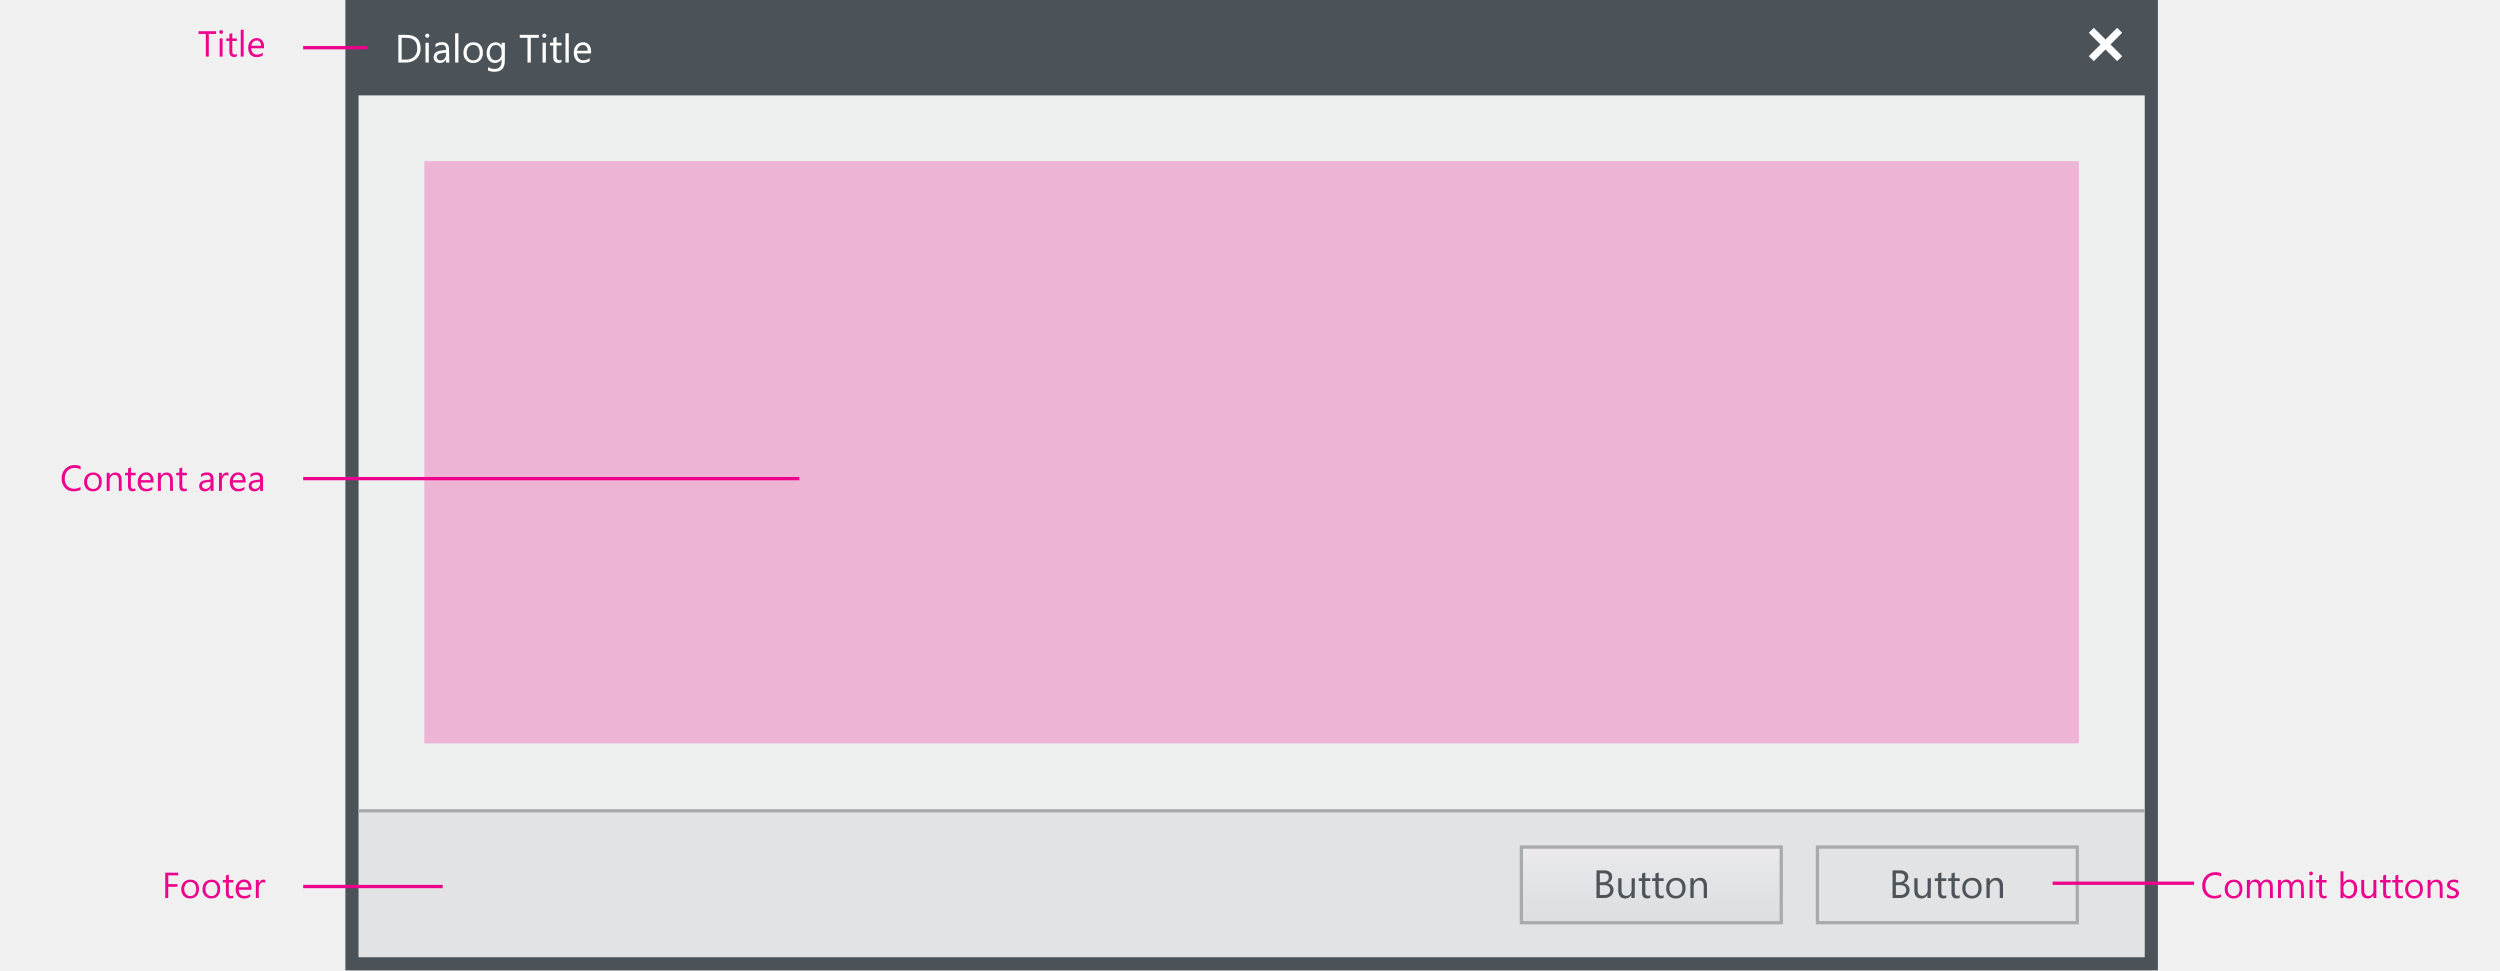
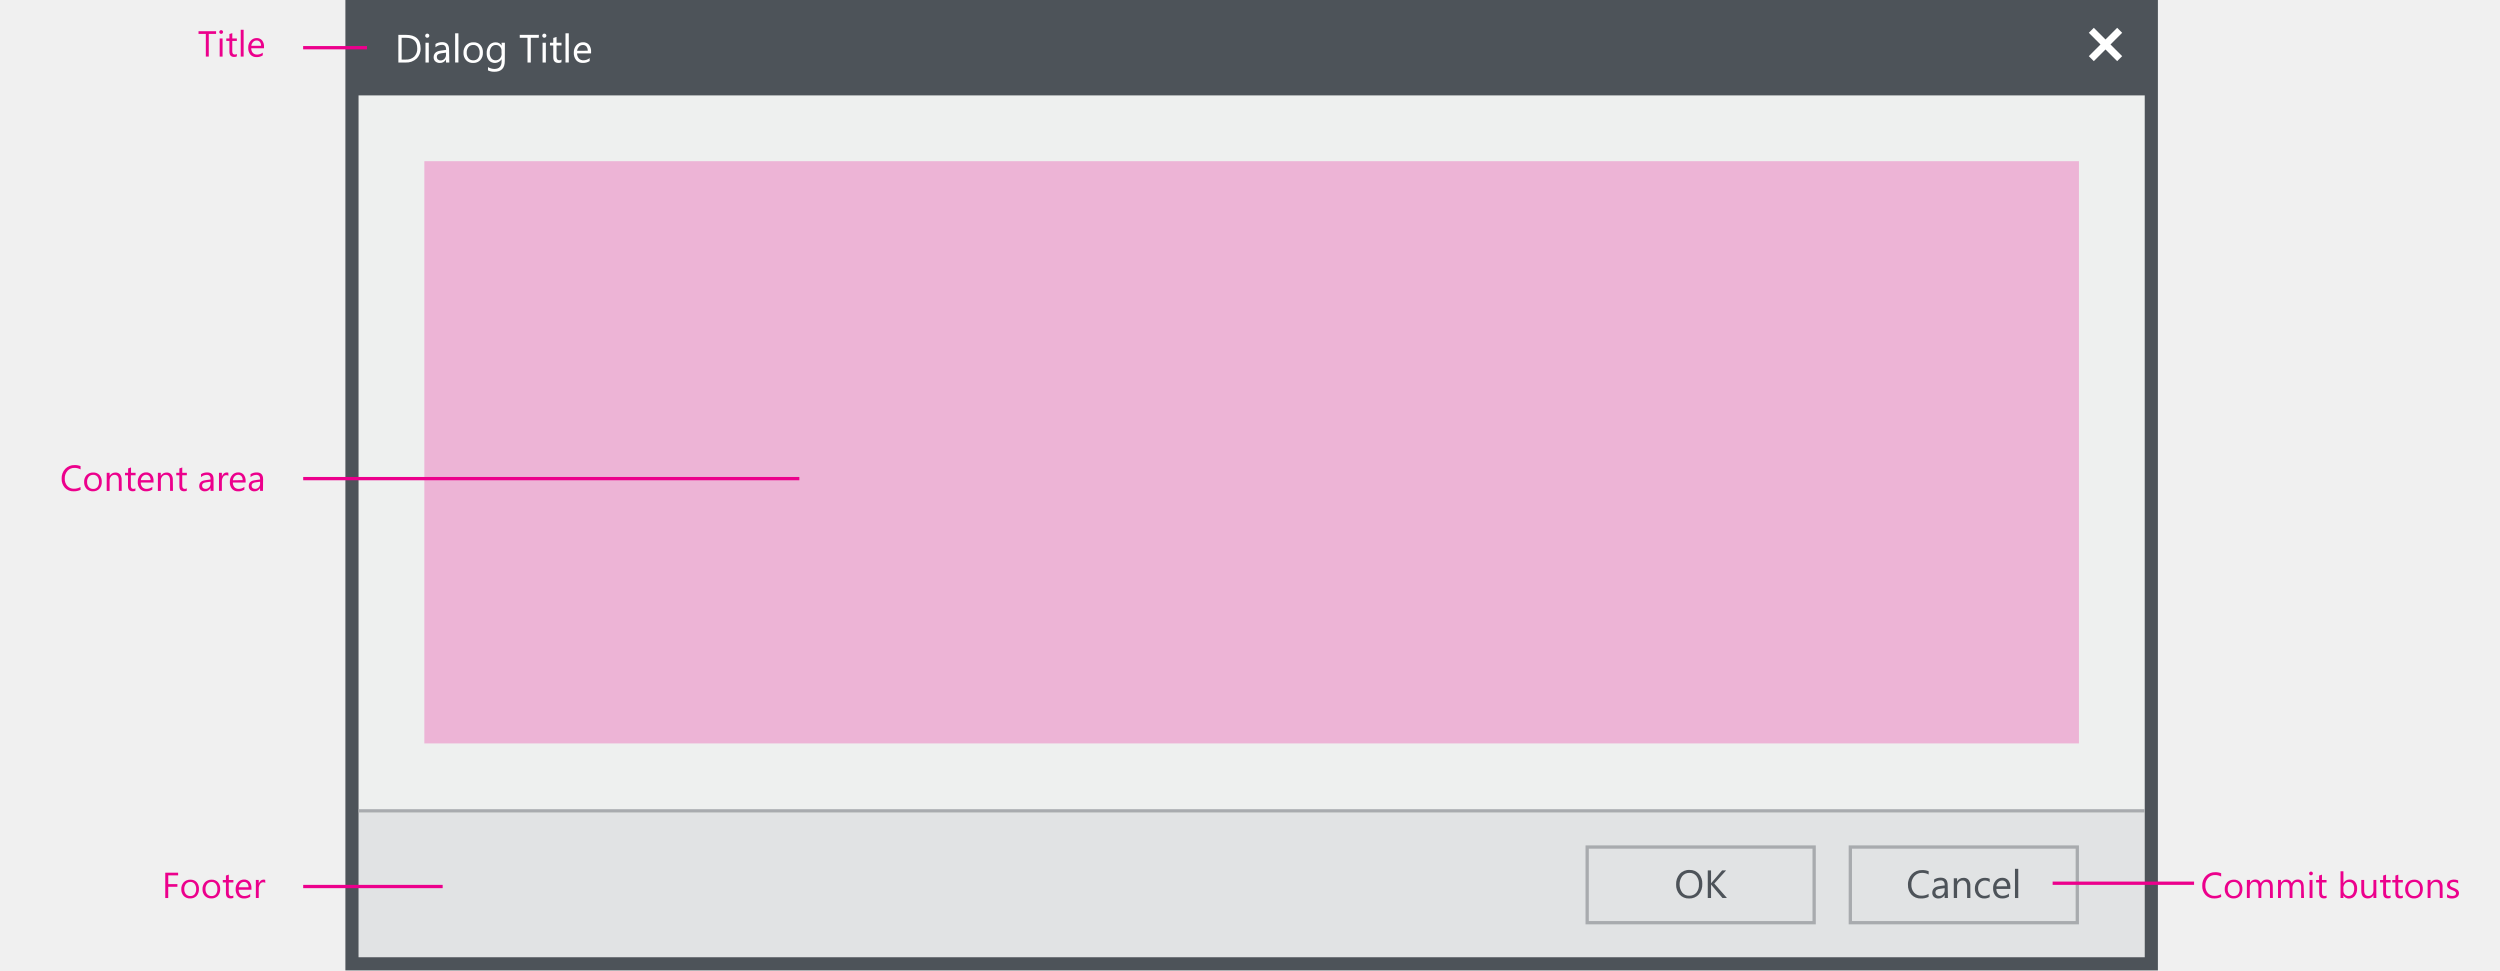
<svg xmlns="http://www.w3.org/2000/svg" width="760" height="295" viewBox="0 0 760 295">
-   <defs>
-     <linearGradient id="linear-gradient" x1="502" y1="258.05" x2="502" y2="279.97" gradientUnits="userSpaceOnUse">
-       <stop offset="0" stop-color="#ebe9ec" />
-       <stop offset="0.28" stop-color="#e5e6e9" />
-       <stop offset="1" stop-color="#dadfe2" />
-     </linearGradient>
-   </defs>
  <g id="SPEC_text">
    <polygon points="109 23.92 109 247.96 653.99 247.96 653.99 24 109 23.92" fill="#eef0ef" />
    <rect x="110" y="11" width="545" height="222" fill="#eef0ef" />
    <rect x="109" y="247" width="543" height="44" fill="#e1e3e4" />
-     <path d="M105,0V295H656V0ZM652,291H109V29H652Z" fill="#4c5358" />
+     <path d="M105,0V295H656V0ZM652,291H109V29H652Z" fill="#4d5359" />
    <rect x="109" y="246" width="543" height="1" fill="#a8abae" />
    <path d="M121.1,19V10.6h2.32q4.44,0,4.44,4.1a4.13,4.13,0,0,1-1.23,3.13,4.58,4.58,0,0,1-3.3,1.18Zm1-7.51v6.62h1.25a3.56,3.56,0,0,0,2.57-.88,3.32,3.32,0,0,0,.92-2.51q0-3.23-3.43-3.23Z" fill="#fff" />
    <path d="M129.88,11.48a.61.61,0,0,1-.44-.18.59.59,0,0,1-.18-.45.62.62,0,0,1,.62-.63.62.62,0,0,1,.45.18.63.63,0,0,1,0,.89A.62.62,0,0,1,129.88,11.48Zm.47,7.52h-1V13h1Z" fill="#fff" />
    <path d="M136.59,19h-1v-.94h0a2,2,0,0,1-1.85,1.08,2,2,0,0,1-1.4-.47,1.64,1.64,0,0,1-.51-1.26q0-1.68,2-2l1.8-.25q0-1.53-1.24-1.53a3,3,0,0,0-2,.74v-1a3.72,3.72,0,0,1,2-.56q2.12,0,2.12,2.24Zm-1-3-1.45.2a2.35,2.35,0,0,0-1,.33,1,1,0,0,0-.34.84.92.92,0,0,0,.31.72,1.21,1.21,0,0,0,.83.28,1.54,1.54,0,0,0,1.18-.5,1.79,1.79,0,0,0,.47-1.27Z" fill="#fff" />
    <path d="M139.36,19h-1V10.12h1Z" fill="#fff" />
    <path d="M143.81,19.14a2.78,2.78,0,0,1-2.12-.84,3.11,3.11,0,0,1-.79-2.23,3.24,3.24,0,0,1,.83-2.36,3,3,0,0,1,2.23-.85,2.69,2.69,0,0,1,2.09.83A3.28,3.28,0,0,1,146.8,16a3.22,3.22,0,0,1-.81,2.3A2.84,2.84,0,0,1,143.81,19.14Zm.07-5.47a1.83,1.83,0,0,0-1.46.63,2.59,2.59,0,0,0-.54,1.74,2.45,2.45,0,0,0,.54,1.68,1.85,1.85,0,0,0,1.46.62,1.76,1.76,0,0,0,1.43-.6,2.62,2.62,0,0,0,.5-1.72,2.66,2.66,0,0,0-.5-1.73A1.75,1.75,0,0,0,143.88,13.67Z" fill="#fff" />
    <path d="M153.46,18.52q0,3.3-3.16,3.3a4.25,4.25,0,0,1-1.95-.42v-1a4,4,0,0,0,1.93.56q2.21,0,2.21-2.36V18h0a2.43,2.43,0,0,1-3.86.35,3.2,3.2,0,0,1-.68-2.15,3.74,3.74,0,0,1,.74-2.43,2.46,2.46,0,0,1,2-.9,2,2,0,0,1,1.8,1h0V13h1Zm-1-2.23V15.4a1.72,1.72,0,0,0-.48-1.22,1.59,1.59,0,0,0-1.2-.51,1.67,1.67,0,0,0-1.39.65,2.89,2.89,0,0,0-.5,1.81,2.48,2.48,0,0,0,.48,1.6,1.56,1.56,0,0,0,1.28.6,1.67,1.67,0,0,0,1.32-.57A2.14,2.14,0,0,0,152.5,16.29Z" fill="#fff" />
    <path d="M163.79,11.49h-2.43V19h-1V11.49H158V10.6h5.83Z" fill="#fff" />
    <path d="M165.47,11.48a.61.61,0,0,1-.44-.18.59.59,0,0,1-.18-.45.62.62,0,0,1,.62-.63.62.62,0,0,1,.45.18.63.63,0,0,1,0,.89A.62.62,0,0,1,165.47,11.48Zm.47,7.52h-1V13h1Z" fill="#fff" />
    <path d="M170.67,18.94a1.85,1.85,0,0,1-.9.19q-1.58,0-1.58-1.76V13.82h-1V13h1V11.54l1-.31V13h1.51v.82h-1.51V17.2a1.4,1.4,0,0,0,.21.86.82.82,0,0,0,.68.26,1,1,0,0,0,.63-.2Z" fill="#fff" />
    <path d="M172.91,19h-1V10.12h1Z" fill="#fff" />
    <path d="M179.68,16.24h-4.24a2.24,2.24,0,0,0,.54,1.55,1.86,1.86,0,0,0,1.42.54,3,3,0,0,0,1.86-.67v.9a3.48,3.48,0,0,1-2.09.57,2.54,2.54,0,0,1-2-.82,3.35,3.35,0,0,1-.73-2.3,3.28,3.28,0,0,1,.79-2.28,2.55,2.55,0,0,1,2-.88,2.26,2.26,0,0,1,1.82.76,3.18,3.18,0,0,1,.64,2.12Zm-1-.81a2,2,0,0,0-.4-1.29,1.37,1.37,0,0,0-1.1-.46,1.55,1.55,0,0,0-1.15.49,2.21,2.21,0,0,0-.59,1.27Z" fill="#fff" />
    <polygon points="645.14 9.97 643.62 8.45 640.07 12 636.52 8.45 635 9.97 638.55 13.52 635 17.07 636.52 18.59 640.07 15.04 643.62 18.59 645.14 17.07 641.59 13.52 645.14 9.97" fill="#fff" />
-     <rect x="463" y="257.99" width="78" height="22.01" fill="url(#linear-gradient)" />
-     <path d="M462,257v24h80V257Zm79,23H463V258h78Z" fill="#a8abae" />
-     <path d="M485.34,273v-8.4h2.39a2.61,2.61,0,0,1,1.73.53,1.72,1.72,0,0,1,.64,1.39,2,2,0,0,1-.39,1.24,2.09,2.09,0,0,1-1.07.75v0a2.14,2.14,0,0,1,1.36.64,2,2,0,0,1,.51,1.41,2.2,2.2,0,0,1-.77,1.75,2.88,2.88,0,0,1-2,.67Zm1-7.51v2.71h1a1.91,1.91,0,0,0,1.27-.39,1.36,1.36,0,0,0,.46-1.1q0-1.22-1.61-1.22Zm0,3.6v3h1.34a2,2,0,0,0,1.34-.41,1.4,1.4,0,0,0,.48-1.12q0-1.49-2-1.49Z" fill="#4d5359" />
-     <path d="M496.94,273h-1v-.95h0a2,2,0,0,1-1.85,1.09q-2.14,0-2.14-2.55V267h1v3.43q0,1.9,1.45,1.9a1.47,1.47,0,0,0,1.16-.52,2,2,0,0,0,.45-1.36V267h1Z" fill="#4d5359" />
-     <path d="M501.66,272.94a1.85,1.85,0,0,1-.9.19q-1.58,0-1.58-1.76v-3.55h-1V267h1v-1.46l1-.31V267h1.51v.82h-1.51v3.38a1.4,1.4,0,0,0,.21.86.82.82,0,0,0,.68.26,1,1,0,0,0,.63-.2Z" fill="#4d5359" />
-     <path d="M505.73,272.94a1.85,1.85,0,0,1-.9.19q-1.58,0-1.58-1.76v-3.55h-1V267h1v-1.46l1-.31V267h1.51v.82h-1.51v3.38a1.4,1.4,0,0,0,.21.86.82.82,0,0,0,.68.26,1,1,0,0,0,.63-.2Z" fill="#4d5359" />
-     <path d="M509.43,273.14a2.78,2.78,0,0,1-2.12-.84,3.11,3.11,0,0,1-.79-2.23,3.24,3.24,0,0,1,.83-2.36,3,3,0,0,1,2.23-.85,2.69,2.69,0,0,1,2.09.83,3.28,3.28,0,0,1,.75,2.29,3.22,3.22,0,0,1-.81,2.3A2.84,2.84,0,0,1,509.43,273.14Zm.07-5.47a1.83,1.83,0,0,0-1.46.63,2.59,2.59,0,0,0-.54,1.74,2.45,2.45,0,0,0,.54,1.68,1.85,1.85,0,0,0,1.46.62,1.76,1.76,0,0,0,1.43-.6,2.62,2.62,0,0,0,.5-1.72,2.66,2.66,0,0,0-.5-1.73A1.75,1.75,0,0,0,509.5,267.67Z" fill="#4d5359" />
-     <path d="M518.93,273h-1v-3.42q0-1.91-1.39-1.91a1.51,1.51,0,0,0-1.19.54,2,2,0,0,0-.47,1.37V273h-1v-6h1v1h0a2.17,2.17,0,0,1,2-1.14,1.84,1.84,0,0,1,1.51.64,2.83,2.83,0,0,1,.52,1.84Z" fill="#4d5359" />
-     <path d="M552,257v24h80V257Zm79,23H553V258h78Z" fill="#a8abae" />
-     <path d="M575.34,273v-8.4h2.39a2.61,2.61,0,0,1,1.73.53,1.72,1.72,0,0,1,.64,1.39,2,2,0,0,1-.39,1.24,2.09,2.09,0,0,1-1.07.75v0a2.14,2.14,0,0,1,1.36.64,2,2,0,0,1,.51,1.41,2.2,2.2,0,0,1-.77,1.75,2.88,2.88,0,0,1-2,.67Zm1-7.51v2.71h1a1.91,1.91,0,0,0,1.27-.39,1.36,1.36,0,0,0,.46-1.1q0-1.22-1.61-1.22Zm0,3.6v3h1.34a2,2,0,0,0,1.34-.41,1.4,1.4,0,0,0,.48-1.12q0-1.49-2-1.49Z" fill="#4d5359" />
-     <path d="M586.94,273h-1v-.95h0a2,2,0,0,1-1.85,1.09q-2.14,0-2.14-2.55V267h1v3.43q0,1.9,1.45,1.9a1.47,1.47,0,0,0,1.16-.52,2,2,0,0,0,.45-1.36V267h1Z" fill="#4d5359" />
-     <path d="M591.66,272.94a1.85,1.85,0,0,1-.9.19q-1.58,0-1.58-1.76v-3.55h-1V267h1v-1.46l1-.31V267h1.51v.82h-1.51v3.38a1.4,1.4,0,0,0,.21.86.82.82,0,0,0,.68.26,1,1,0,0,0,.63-.2Z" fill="#4d5359" />
-     <path d="M595.73,272.94a1.85,1.85,0,0,1-.9.19q-1.58,0-1.58-1.76v-3.55h-1V267h1v-1.46l1-.31V267h1.51v.82h-1.51v3.38a1.4,1.4,0,0,0,.21.86.82.82,0,0,0,.68.26,1,1,0,0,0,.63-.2Z" fill="#4d5359" />
-     <path d="M599.43,273.14a2.78,2.78,0,0,1-2.12-.84,3.11,3.11,0,0,1-.79-2.23,3.24,3.24,0,0,1,.83-2.36,3,3,0,0,1,2.23-.85,2.69,2.69,0,0,1,2.09.83,3.28,3.28,0,0,1,.75,2.29,3.22,3.22,0,0,1-.81,2.3A2.84,2.84,0,0,1,599.43,273.14Zm.07-5.47a1.83,1.83,0,0,0-1.46.63,2.59,2.59,0,0,0-.54,1.74,2.45,2.45,0,0,0,.54,1.68,1.85,1.85,0,0,0,1.46.62,1.76,1.76,0,0,0,1.43-.6,2.62,2.62,0,0,0,.5-1.72,2.66,2.66,0,0,0-.5-1.73A1.75,1.75,0,0,0,599.5,267.67Z" fill="#4d5359" />
-     <path d="M608.93,273h-1v-3.42q0-1.91-1.39-1.91a1.51,1.51,0,0,0-1.19.54,2,2,0,0,0-.47,1.37V273h-1v-6h1v1h0a2.17,2.17,0,0,1,2-1.14,1.84,1.84,0,0,1,1.51.64,2.83,2.83,0,0,1,.52,1.84Z" fill="#4d5359" />
+     <path d="M513.48,273.14a3.69,3.69,0,0,1-2.86-1.18,4.37,4.37,0,0,1-1.08-3.06,4.63,4.63,0,0,1,1.1-3.23,3.83,3.83,0,0,1,3-1.21,3.61,3.61,0,0,1,2.8,1.17,4.38,4.38,0,0,1,1.06,3.06,4.64,4.64,0,0,1-1.09,3.25A3.76,3.76,0,0,1,513.48,273.14Zm.07-7.79a2.71,2.71,0,0,0-2.15,1,4.25,4.25,0,0,0,0,5,2.63,2.63,0,0,0,2.1.95,2.76,2.76,0,0,0,2.18-.9,3.69,3.69,0,0,0,.8-2.53,3.85,3.85,0,0,0-.77-2.57A2.65,2.65,0,0,0,513.55,265.35Z" fill="#4d5359" />
+     <path d="M525,273h-1.37l-3.25-3.84a2.34,2.34,0,0,1-.22-.29h0V273h-1v-8.4h1v3.95h0a2.32,2.32,0,0,1,.22-.29l3.14-3.66h1.22l-3.6,4Z" fill="#4d5359" />
+     <path d="M562,257v24h70V257Zm69,23H563V258h68Z" fill="#a8abae" />
+     <path d="M482,257v24h70V257Zm69,23H483V258h68Z" fill="#a8abae" />
+     <path d="M586.29,272.65a4.93,4.93,0,0,1-2.32.49A3.74,3.74,0,0,1,581.1,272a4.26,4.26,0,0,1-1.08-3,4.46,4.46,0,0,1,1.21-3.26,4.12,4.12,0,0,1,3.08-1.24,4.93,4.93,0,0,1,2,.35v1a4,4,0,0,0-2-.5,3.06,3.06,0,0,0-2.35,1,3.64,3.64,0,0,0-.9,2.58,3.47,3.47,0,0,0,.84,2.45,2.86,2.86,0,0,0,2.21.91,4.14,4.14,0,0,0,2.19-.56Z" fill="#4d5359" />
+     <path d="M592.17,273h-1v-.94h0a2,2,0,0,1-1.85,1.08,2,2,0,0,1-1.4-.47,1.64,1.64,0,0,1-.51-1.26q0-1.68,2-2l1.8-.25q0-1.53-1.24-1.53a3,3,0,0,0-2,.74v-1a3.72,3.72,0,0,1,2-.56q2.12,0,2.12,2.24Zm-1-3-1.45.2a2.35,2.35,0,0,0-1,.33,1,1,0,0,0-.34.84.92.92,0,0,0,.31.72,1.21,1.21,0,0,0,.83.28,1.54,1.54,0,0,0,1.18-.5,1.79,1.79,0,0,0,.47-1.27Z" fill="#4d5359" />
+     <path d="M599,273h-1v-3.42q0-1.91-1.39-1.91a1.51,1.51,0,0,0-1.19.54,2,2,0,0,0-.47,1.37V273h-1v-6h1v1h0a2.17,2.17,0,0,1,2-1.14,1.84,1.84,0,0,1,1.51.64,2.83,2.83,0,0,1,.52,1.84Z" fill="#4d5359" />
+     <path d="M604.86,272.72a3.12,3.12,0,0,1-1.64.42,2.72,2.72,0,0,1-2.07-.83,3,3,0,0,1-.79-2.17,3.33,3.33,0,0,1,.85-2.38,3,3,0,0,1,2.27-.9,3.16,3.16,0,0,1,1.39.29v1a2.44,2.44,0,0,0-1.43-.47,1.93,1.93,0,0,0-1.51.66,2.5,2.5,0,0,0-.59,1.73,2.38,2.38,0,0,0,.55,1.66,1.91,1.91,0,0,0,1.49.61,2.41,2.41,0,0,0,1.48-.52Z" fill="#4d5359" />
+     <path d="M611.14,270.24H606.9a2.24,2.24,0,0,0,.54,1.55,1.86,1.86,0,0,0,1.42.54,3,3,0,0,0,1.86-.67v.9a3.48,3.48,0,0,1-2.09.57,2.54,2.54,0,0,1-2-.82,3.35,3.35,0,0,1-.73-2.3,3.28,3.28,0,0,1,.79-2.28,2.55,2.55,0,0,1,2-.88,2.26,2.26,0,0,1,1.82.76,3.18,3.18,0,0,1,.64,2.12Zm-1-.81a2,2,0,0,0-.4-1.29,1.37,1.37,0,0,0-1.1-.46,1.55,1.55,0,0,0-1.15.49,2.21,2.21,0,0,0-.59,1.27Z" fill="#4d5359" />
+     <path d="M613.55,273h-1v-8.88h1Z" fill="#4d5359" />
    <rect x="129" y="49" width="503" height="177" fill="#ec008c" opacity="0.25" />
    <line x1="92.15" y1="14.5" x2="111.57" y2="14.5" fill="none" stroke="#ec008c" stroke-miterlimit="10" />
    <line x1="92.17" y1="145.5" x2="243" y2="145.5" fill="none" stroke="#ec008c" stroke-miterlimit="10" />
    <line x1="92.17" y1="269.5" x2="134.57" y2="269.5" fill="none" stroke="#ec008c" stroke-miterlimit="10" />
    <path d="M65.69,10.31H63.47V17.2h-.9V10.31H60.35V9.49h5.34Z" fill="#ec008c" />
    <path d="M67.23,10.3a.56.56,0,0,1-.4-.16.54.54,0,0,1-.17-.41.56.56,0,0,1,.57-.57.57.57,0,0,1,.41.16.57.57,0,0,1,0,.81A.57.57,0,0,1,67.23,10.3Zm.43,6.9h-.88V11.7h.88Z" fill="#ec008c" />
    <path d="M72,17.14a1.7,1.7,0,0,1-.82.17q-1.45,0-1.44-1.61V12.45h-.95V11.7h.95V10.35l.88-.28V11.7H72v.75H70.61v3.1a1.28,1.28,0,0,0,.19.79.75.75,0,0,0,.62.24.93.93,0,0,0,.57-.18Z" fill="#ec008c" />
    <path d="M74.06,17.2h-.88V9.05h.88Z" fill="#ec008c" />
    <path d="M80.26,14.67H76.38a2.06,2.06,0,0,0,.49,1.42,1.7,1.7,0,0,0,1.3.5A2.7,2.7,0,0,0,79.88,16v.83a3.19,3.19,0,0,1-1.92.53,2.33,2.33,0,0,1-1.83-.75,3.07,3.07,0,0,1-.67-2.11,3,3,0,0,1,.73-2.09A2.33,2.33,0,0,1,78,11.57a2.07,2.07,0,0,1,1.67.7,2.91,2.91,0,0,1,.59,1.94Zm-.9-.75A1.79,1.79,0,0,0,79,12.73a1.26,1.26,0,0,0-1-.42,1.42,1.42,0,0,0-1.06.45,2,2,0,0,0-.54,1.17Z" fill="#ec008c" />
    <path d="M24.5,148.91a4.52,4.52,0,0,1-2.13.45,3.43,3.43,0,0,1-2.63-1.06,3.9,3.9,0,0,1-1-2.78,4.09,4.09,0,0,1,1.11-3,3.77,3.77,0,0,1,2.82-1.14,4.53,4.53,0,0,1,1.82.32v1a3.67,3.67,0,0,0-1.83-.46,2.8,2.8,0,0,0-2.15.89,3.34,3.34,0,0,0-.82,2.37,3.18,3.18,0,0,0,.77,2.24,2.62,2.62,0,0,0,2,.83,3.79,3.79,0,0,0,2-.52Z" fill="#ec008c" />
    <path d="M28.25,149.36a2.55,2.55,0,0,1-1.95-.77,2.86,2.86,0,0,1-.73-2,3,3,0,0,1,.76-2.17,2.72,2.72,0,0,1,2-.78,2.47,2.47,0,0,1,1.92.76,3,3,0,0,1,.69,2.1,3,3,0,0,1-.74,2.11A2.61,2.61,0,0,1,28.25,149.36Zm.06-5a1.68,1.68,0,0,0-1.34.58,2.37,2.37,0,0,0-.49,1.59,2.24,2.24,0,0,0,.5,1.54,1.7,1.7,0,0,0,1.34.56,1.61,1.61,0,0,0,1.31-.55,2.4,2.4,0,0,0,.46-1.57,2.44,2.44,0,0,0-.46-1.59A1.6,1.6,0,0,0,28.31,144.35Z" fill="#ec008c" />
    <path d="M37,149.23h-.88V146.1q0-1.75-1.28-1.75a1.38,1.38,0,0,0-1.09.5,1.84,1.84,0,0,0-.43,1.25v3.14h-.88v-5.5h.88v.91h0a2,2,0,0,1,1.8-1,1.68,1.68,0,0,1,1.38.58,2.59,2.59,0,0,1,.48,1.68Z" fill="#ec008c" />
    <path d="M41.17,149.18a1.7,1.7,0,0,1-.82.17q-1.45,0-1.44-1.61v-3.25H38v-.75h.95v-1.34l.88-.29v1.63h1.39v.75H39.78v3.1a1.29,1.29,0,0,0,.19.79.75.75,0,0,0,.62.24.93.93,0,0,0,.57-.18Z" fill="#ec008c" />
    <path d="M46.68,146.7H42.8a2.06,2.06,0,0,0,.49,1.42,1.7,1.7,0,0,0,1.3.5A2.7,2.7,0,0,0,46.3,148v.83a3.19,3.19,0,0,1-1.92.53,2.33,2.33,0,0,1-1.83-.75,3.07,3.07,0,0,1-.67-2.11,3,3,0,0,1,.73-2.09,2.33,2.33,0,0,1,1.81-.81,2.07,2.07,0,0,1,1.67.7,2.91,2.91,0,0,1,.59,1.94Zm-.9-.75a1.8,1.8,0,0,0-.37-1.19,1.26,1.26,0,0,0-1-.42,1.42,1.42,0,0,0-1.06.45,2,2,0,0,0-.54,1.17Z" fill="#ec008c" />
    <path d="M52.58,149.23H51.7V146.1q0-1.75-1.28-1.75a1.38,1.38,0,0,0-1.09.5,1.84,1.84,0,0,0-.43,1.25v3.14H48v-5.5h.88v.91h0a2,2,0,0,1,1.8-1,1.68,1.68,0,0,1,1.38.58,2.59,2.59,0,0,1,.48,1.68Z" fill="#ec008c" />
    <path d="M56.79,149.18a1.7,1.7,0,0,1-.82.17q-1.45,0-1.44-1.61v-3.25h-.95v-.75h.95v-1.34l.88-.29v1.63h1.39v.75H55.4v3.1a1.29,1.29,0,0,0,.19.79.75.75,0,0,0,.62.24.93.93,0,0,0,.57-.18Z" fill="#ec008c" />
    <path d="M64.92,149.23H64v-.86h0a1.85,1.85,0,0,1-1.69,1,1.81,1.81,0,0,1-1.29-.44,1.51,1.51,0,0,1-.46-1.15q0-1.54,1.82-1.79l1.65-.23q0-1.4-1.13-1.4a2.71,2.71,0,0,0-1.79.68v-.9a3.41,3.41,0,0,1,1.87-.52q1.94,0,1.94,2.05ZM64,146.45l-1.33.18a2.14,2.14,0,0,0-.92.3.87.87,0,0,0-.31.77.84.84,0,0,0,.29.66,1.11,1.11,0,0,0,.77.25,1.41,1.41,0,0,0,1.08-.46A1.64,1.64,0,0,0,64,147Z" fill="#ec008c" />
    <path d="M69.44,144.63a1.08,1.08,0,0,0-.67-.18,1.12,1.12,0,0,0-.94.53,2.45,2.45,0,0,0-.38,1.45v2.8h-.88v-5.5h.88v1.13h0a1.92,1.92,0,0,1,.57-.9,1.31,1.31,0,0,1,.86-.33,1.42,1.42,0,0,1,.53.08Z" fill="#ec008c" />
    <path d="M74.67,146.7H70.79a2.06,2.06,0,0,0,.49,1.42,1.7,1.7,0,0,0,1.3.5,2.7,2.7,0,0,0,1.71-.61v.83a3.19,3.19,0,0,1-1.92.53,2.33,2.33,0,0,1-1.83-.75,3.07,3.07,0,0,1-.67-2.11,3,3,0,0,1,.73-2.09,2.33,2.33,0,0,1,1.81-.81,2.07,2.07,0,0,1,1.67.7,2.91,2.91,0,0,1,.59,1.94Zm-.9-.75a1.8,1.8,0,0,0-.37-1.19,1.26,1.26,0,0,0-1-.42,1.42,1.42,0,0,0-1.06.45A2,2,0,0,0,70.8,146Z" fill="#ec008c" />
    <path d="M79.94,149.23h-.88v-.86h0a1.85,1.85,0,0,1-1.69,1,1.81,1.81,0,0,1-1.29-.44,1.51,1.51,0,0,1-.46-1.15q0-1.54,1.82-1.79l1.65-.23q0-1.4-1.13-1.4a2.71,2.71,0,0,0-1.79.68v-.9a3.41,3.41,0,0,1,1.87-.52q1.94,0,1.94,2.05Zm-.88-2.78-1.33.18a2.14,2.14,0,0,0-.92.3.87.87,0,0,0-.31.77.84.84,0,0,0,.29.66,1.11,1.11,0,0,0,.77.25,1.41,1.41,0,0,0,1.08-.46,1.64,1.64,0,0,0,.43-1.16Z" fill="#ec008c" />
    <path d="M54.15,266.11h-3v2.66h2.78v.81H51.14V273h-.9v-7.7h3.91Z" fill="#ec008c" />
    <path d="M57.79,273.13a2.55,2.55,0,0,1-1.95-.77,2.86,2.86,0,0,1-.73-2,3,3,0,0,1,.76-2.16,2.72,2.72,0,0,1,2-.78,2.47,2.47,0,0,1,1.92.76,3,3,0,0,1,.69,2.1,3,3,0,0,1-.74,2.11A2.61,2.61,0,0,1,57.79,273.13Zm.06-5a1.68,1.68,0,0,0-1.34.58,2.37,2.37,0,0,0-.49,1.59,2.24,2.24,0,0,0,.5,1.54,1.7,1.7,0,0,0,1.34.56,1.61,1.61,0,0,0,1.31-.55,2.4,2.4,0,0,0,.46-1.57,2.44,2.44,0,0,0-.46-1.59A1.6,1.6,0,0,0,57.86,268.11Z" fill="#ec008c" />
    <path d="M64.24,273.13a2.55,2.55,0,0,1-1.95-.77,2.86,2.86,0,0,1-.73-2,3,3,0,0,1,.76-2.16,2.72,2.72,0,0,1,2-.78,2.47,2.47,0,0,1,1.92.76,3,3,0,0,1,.69,2.1,3,3,0,0,1-.74,2.11A2.61,2.61,0,0,1,64.24,273.13Zm.06-5a1.68,1.68,0,0,0-1.34.58,2.37,2.37,0,0,0-.49,1.59,2.24,2.24,0,0,0,.5,1.54,1.7,1.7,0,0,0,1.34.56,1.61,1.61,0,0,0,1.31-.55,2.4,2.4,0,0,0,.46-1.57,2.44,2.44,0,0,0-.46-1.59A1.6,1.6,0,0,0,64.3,268.11Z" fill="#ec008c" />
    <path d="M70.94,272.95a1.7,1.7,0,0,1-.82.17q-1.45,0-1.44-1.61v-3.25h-.95v-.75h.95v-1.34l.88-.28v1.63h1.39v.75H69.55v3.1a1.28,1.28,0,0,0,.19.79.75.75,0,0,0,.62.24.93.93,0,0,0,.57-.18Z" fill="#ec008c" />
    <path d="M76.45,270.47H72.56a2.06,2.06,0,0,0,.49,1.42,1.7,1.7,0,0,0,1.3.5,2.7,2.7,0,0,0,1.71-.61v.83a3.19,3.19,0,0,1-1.92.53,2.33,2.33,0,0,1-1.83-.75,3.07,3.07,0,0,1-.67-2.11,3,3,0,0,1,.73-2.09,2.33,2.33,0,0,1,1.81-.81,2.07,2.07,0,0,1,1.67.7,2.91,2.91,0,0,1,.59,1.94Zm-.9-.75a1.79,1.79,0,0,0-.37-1.19,1.26,1.26,0,0,0-1-.42,1.42,1.42,0,0,0-1.06.45,2,2,0,0,0-.54,1.17Z" fill="#ec008c" />
    <path d="M80.65,268.39a1.08,1.08,0,0,0-.67-.18,1.12,1.12,0,0,0-.94.53,2.45,2.45,0,0,0-.38,1.45V273h-.88v-5.5h.88v1.13h0a1.92,1.92,0,0,1,.57-.9,1.31,1.31,0,0,1,.86-.33,1.43,1.43,0,0,1,.53.08Z" fill="#ec008c" />
    <path d="M675.24,272.68a4.52,4.52,0,0,1-2.13.45,3.43,3.43,0,0,1-2.63-1.06,3.91,3.91,0,0,1-1-2.78,4.09,4.09,0,0,1,1.11-3,3.77,3.77,0,0,1,2.82-1.14,4.52,4.52,0,0,1,1.82.32v1a3.68,3.68,0,0,0-1.83-.46,2.8,2.8,0,0,0-2.15.89,3.34,3.34,0,0,0-.82,2.37,3.18,3.18,0,0,0,.77,2.24,2.62,2.62,0,0,0,2,.84,3.79,3.79,0,0,0,2-.52Z" fill="#ec008c" />
    <path d="M679,273.13a2.55,2.55,0,0,1-1.95-.77,2.86,2.86,0,0,1-.73-2,3,3,0,0,1,.76-2.16,2.72,2.72,0,0,1,2-.78,2.47,2.47,0,0,1,1.92.76,3,3,0,0,1,.69,2.1,3,3,0,0,1-.74,2.11A2.61,2.61,0,0,1,679,273.13Zm.06-5a1.68,1.68,0,0,0-1.34.58,2.37,2.37,0,0,0-.49,1.59,2.24,2.24,0,0,0,.5,1.54,1.7,1.7,0,0,0,1.34.56,1.61,1.61,0,0,0,1.31-.55,2.4,2.4,0,0,0,.46-1.57,2.44,2.44,0,0,0-.46-1.59A1.6,1.6,0,0,0,679.06,268.11Z" fill="#ec008c" />
    <path d="M690.95,273h-.88v-3.16a2.38,2.38,0,0,0-.28-1.32,1.07,1.07,0,0,0-.95-.41,1.17,1.17,0,0,0-1,.52,2,2,0,0,0-.4,1.24V273h-.88v-3.27q0-1.62-1.25-1.62a1.16,1.16,0,0,0-1,.49,2,2,0,0,0-.38,1.26V273h-.88v-5.5H684v.87h0a1.87,1.87,0,0,1,1.71-1,1.59,1.59,0,0,1,1.56,1.14,2,2,0,0,1,1.83-1.14q1.82,0,1.82,2.24Z" fill="#ec008c" />
    <path d="M700.42,273h-.88v-3.16a2.38,2.38,0,0,0-.28-1.32,1.07,1.07,0,0,0-.95-.41,1.17,1.17,0,0,0-1,.52,2,2,0,0,0-.4,1.24V273h-.88v-3.27q0-1.62-1.25-1.62a1.16,1.16,0,0,0-1,.49,2,2,0,0,0-.38,1.26V273h-.88v-5.5h.88v.87h0a1.87,1.87,0,0,1,1.71-1,1.59,1.59,0,0,1,1.56,1.14,2,2,0,0,1,1.83-1.14q1.82,0,1.82,2.24Z" fill="#ec008c" />
    <path d="M702.54,266.1a.56.56,0,0,1-.4-.16.54.54,0,0,1-.17-.41.56.56,0,0,1,.57-.57.57.57,0,0,1,.41.16.57.57,0,0,1,0,.81A.57.57,0,0,1,702.54,266.1ZM703,273h-.88v-5.5H703Z" fill="#ec008c" />
    <path d="M707.3,272.95a1.7,1.7,0,0,1-.82.17q-1.45,0-1.44-1.61v-3.25h-.95v-.75H705v-1.34l.88-.28v1.63h1.39v.75h-1.39v3.1a1.28,1.28,0,0,0,.19.79.75.75,0,0,0,.62.24.93.93,0,0,0,.57-.18Z" fill="#ec008c" />
    <path d="M712.4,272.21h0V273h-.88v-8.14h.88v3.61h0a2.08,2.08,0,0,1,1.9-1.1,2,2,0,0,1,1.66.74,3.05,3.05,0,0,1,.6,2,3.41,3.41,0,0,1-.67,2.21,2.23,2.23,0,0,1-1.84.83A1.81,1.81,0,0,1,712.4,272.21Zm0-2.22v.77a1.63,1.63,0,0,0,.44,1.16,1.58,1.58,0,0,0,2.38-.14,2.81,2.81,0,0,0,.45-1.7,2.22,2.22,0,0,0-.42-1.44,1.4,1.4,0,0,0-1.15-.52,1.56,1.56,0,0,0-1.24.53A2,2,0,0,0,712.37,270Z" fill="#ec008c" />
    <path d="M722.41,273h-.88v-.87h0a1.81,1.81,0,0,1-1.7,1q-2,0-2-2.34V267.5h.88v3.15q0,1.74,1.33,1.74a1.35,1.35,0,0,0,1.06-.48,1.82,1.82,0,0,0,.42-1.24V267.5h.88Z" fill="#ec008c" />
    <path d="M726.74,272.95a1.7,1.7,0,0,1-.82.17q-1.45,0-1.44-1.61v-3.25h-.95v-.75h.95v-1.34l.88-.28v1.63h1.39v.75h-1.39v3.1a1.28,1.28,0,0,0,.19.79.75.75,0,0,0,.62.24.93.93,0,0,0,.57-.18Z" fill="#ec008c" />
    <path d="M730.46,272.95a1.7,1.7,0,0,1-.82.17q-1.45,0-1.44-1.61v-3.25h-.95v-.75h.95v-1.34l.88-.28v1.63h1.39v.75h-1.39v3.1a1.28,1.28,0,0,0,.19.79.75.75,0,0,0,.62.24.93.93,0,0,0,.57-.18Z" fill="#ec008c" />
    <path d="M733.85,273.13a2.55,2.55,0,0,1-1.95-.77,2.86,2.86,0,0,1-.73-2,3,3,0,0,1,.76-2.16,2.72,2.72,0,0,1,2-.78,2.47,2.47,0,0,1,1.92.76,3,3,0,0,1,.69,2.1,3,3,0,0,1-.74,2.11A2.61,2.61,0,0,1,733.85,273.13Zm.06-5a1.68,1.68,0,0,0-1.34.58,2.37,2.37,0,0,0-.49,1.59,2.24,2.24,0,0,0,.5,1.54,1.7,1.7,0,0,0,1.34.56,1.61,1.61,0,0,0,1.31-.55,2.4,2.4,0,0,0,.46-1.57,2.44,2.44,0,0,0-.46-1.59A1.6,1.6,0,0,0,733.92,268.11Z" fill="#ec008c" />
    <path d="M742.56,273h-.88v-3.14q0-1.75-1.28-1.75a1.39,1.39,0,0,0-1.09.5,1.84,1.84,0,0,0-.43,1.25V273H738v-5.5h.88v.91h0a2,2,0,0,1,1.8-1,1.68,1.68,0,0,1,1.38.58,2.59,2.59,0,0,1,.48,1.68Z" fill="#ec008c" />
    <path d="M743.89,272.8v-.95a2.61,2.61,0,0,0,1.58.53q1.16,0,1.16-.77a.67.67,0,0,0-.1-.37,1,1,0,0,0-.27-.27,2.09,2.09,0,0,0-.4-.21l-.49-.2a6.3,6.3,0,0,1-.64-.29,1.93,1.93,0,0,1-.46-.33,1.24,1.24,0,0,1-.28-.42,1.5,1.5,0,0,1-.09-.55,1.31,1.31,0,0,1,.18-.68,1.58,1.58,0,0,1,.47-.5,2.21,2.21,0,0,1,.67-.3,3,3,0,0,1,.78-.1,3.16,3.16,0,0,1,1.28.25v.89a2.49,2.49,0,0,0-1.4-.4,1.61,1.61,0,0,0-.45.06,1.09,1.09,0,0,0-.34.16.73.73,0,0,0-.22.24.64.64,0,0,0-.08.31.75.75,0,0,0,.08.36.79.79,0,0,0,.23.26,1.75,1.75,0,0,0,.37.2l.49.2a6.91,6.91,0,0,1,.66.29,2.27,2.27,0,0,1,.49.33,1.31,1.31,0,0,1,.31.43,1.38,1.38,0,0,1,.11.57,1.35,1.35,0,0,1-.18.71,1.53,1.53,0,0,1-.48.5,2.21,2.21,0,0,1-.69.3,3.42,3.42,0,0,1-.82.1A3.12,3.12,0,0,1,743.89,272.8Z" fill="#ec008c" />
    <rect x="624" y="268" width="43" height="1" fill="#ec008c" />
  </g>
</svg>
